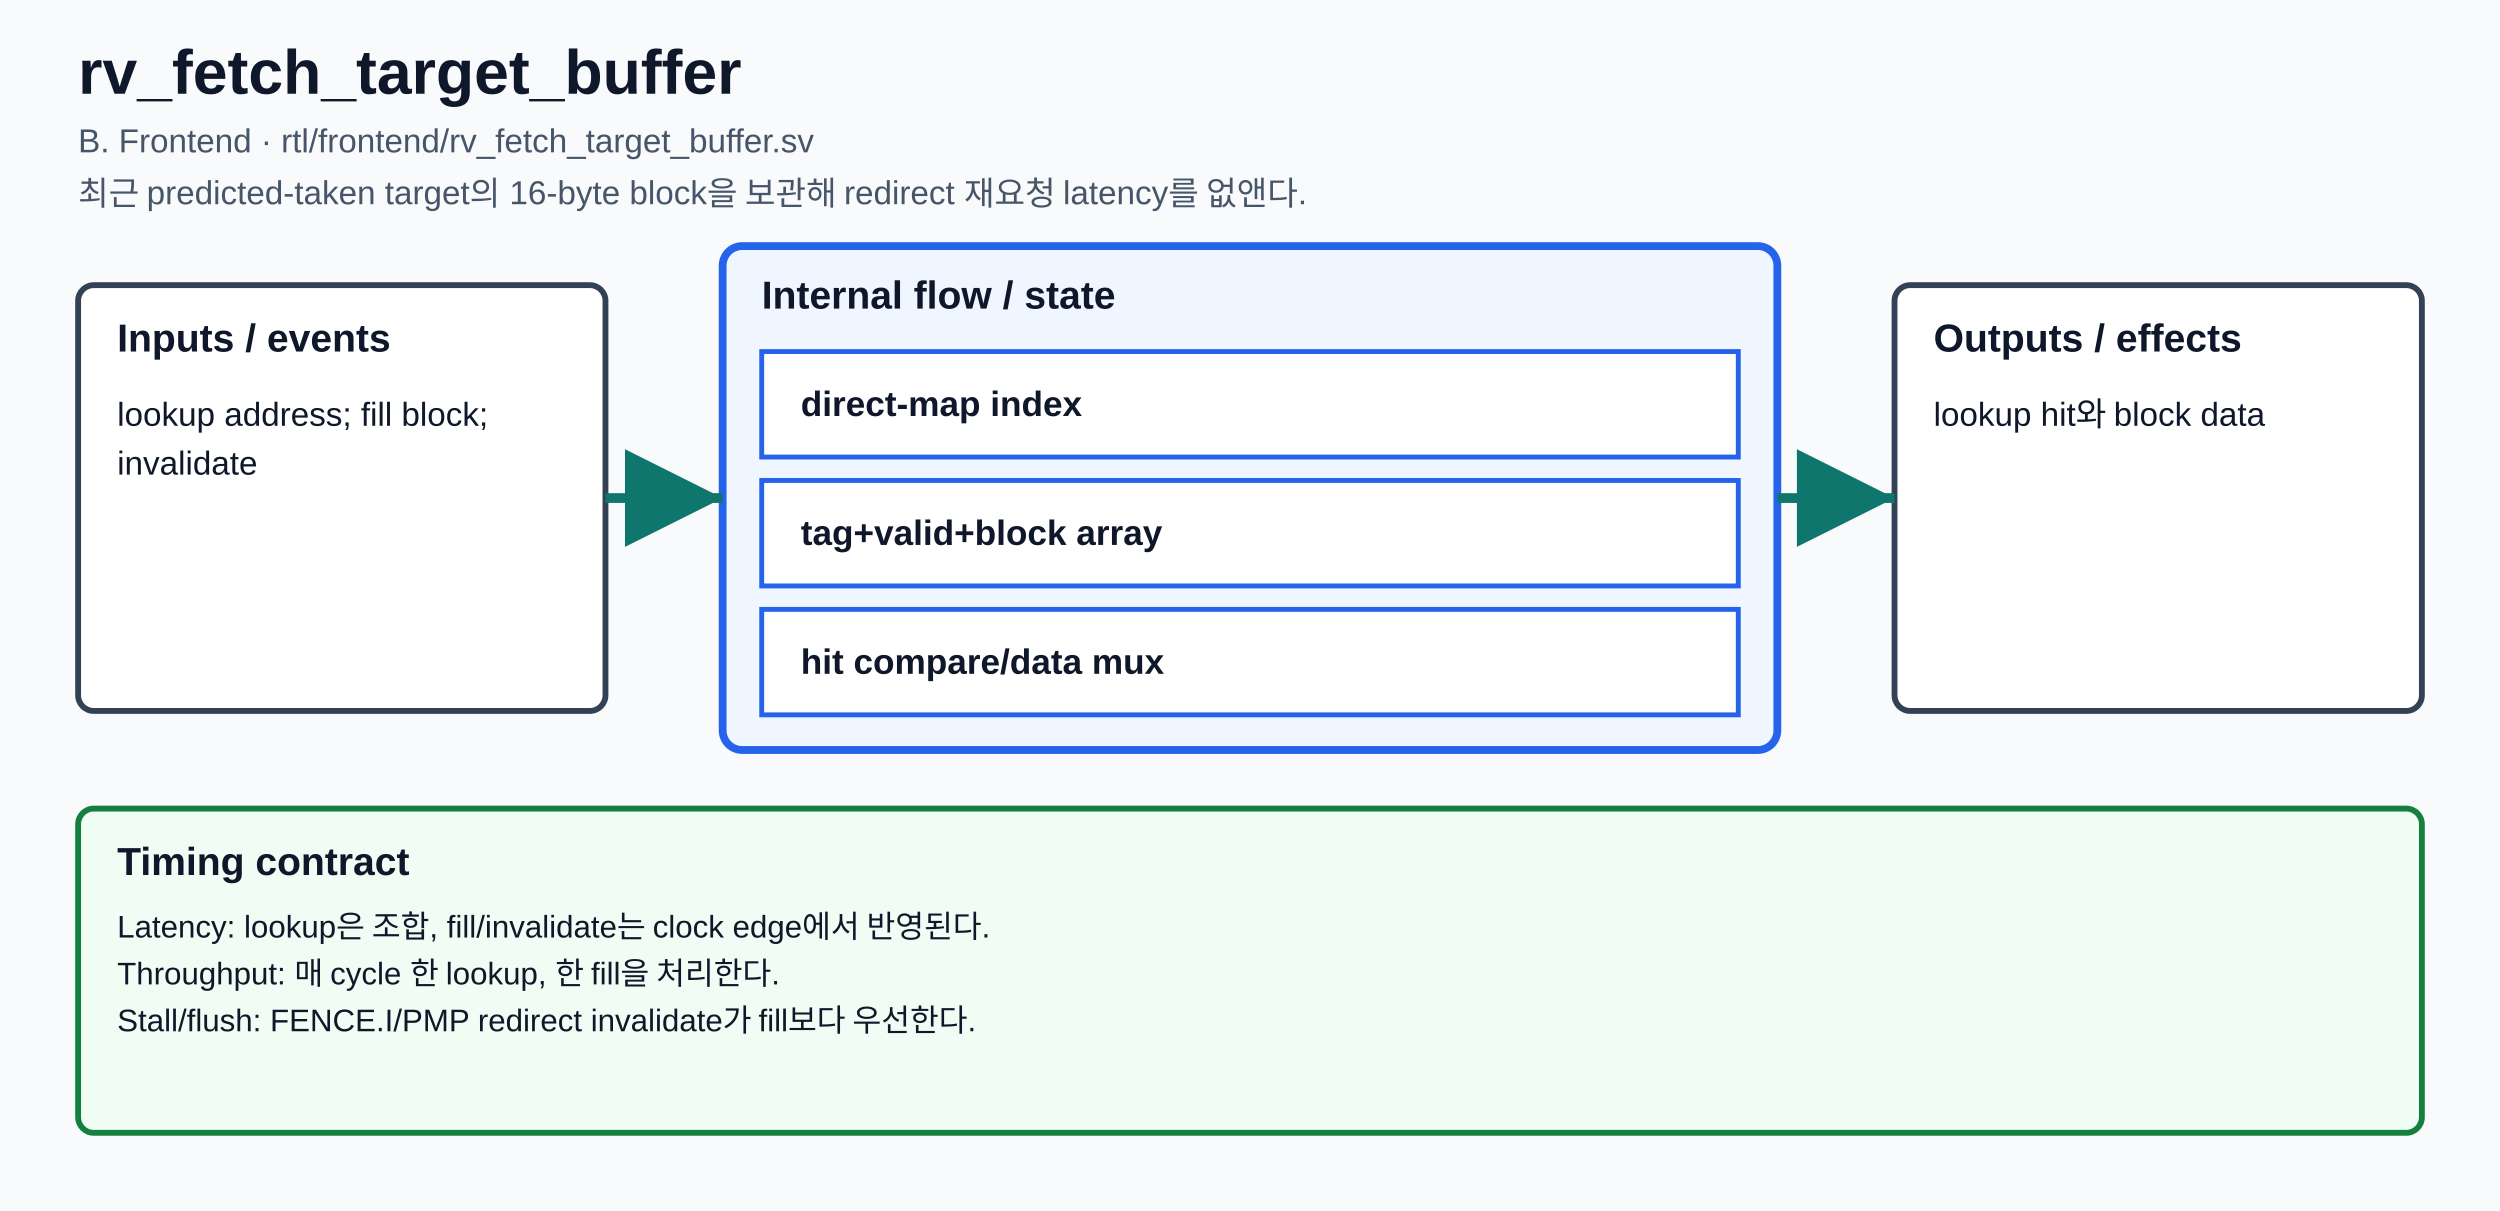
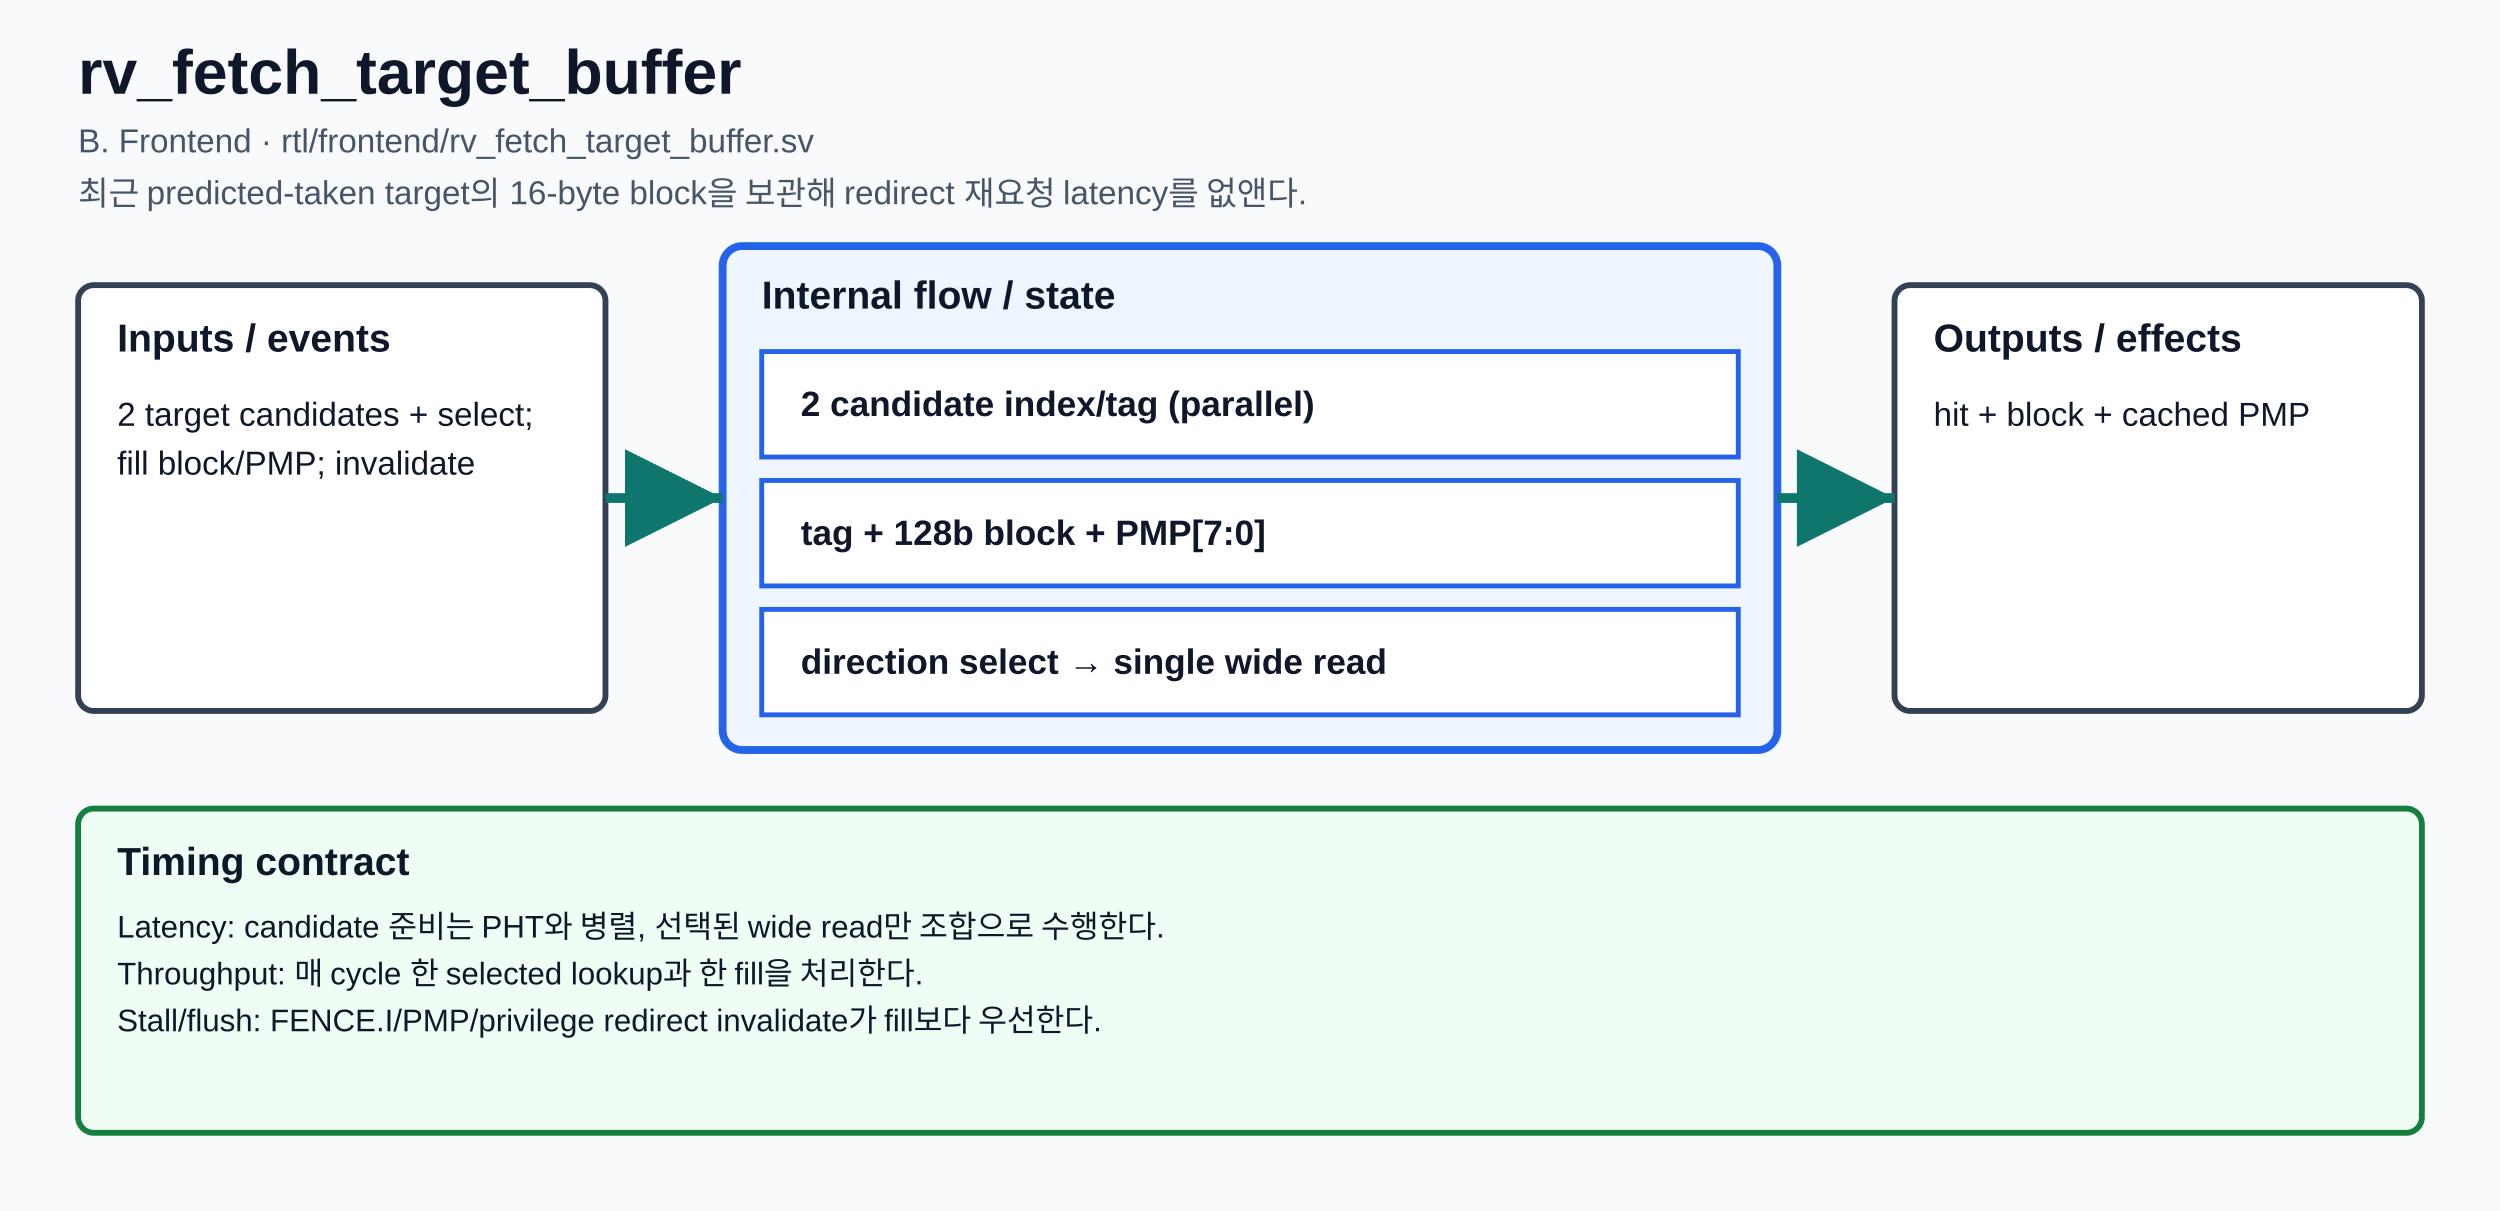
<svg xmlns="http://www.w3.org/2000/svg" width="1280" height="620" viewBox="0 0 1280 620" role="img" aria-labelledby="title desc">
  <defs>
    <marker id="arrow" markerWidth="12" markerHeight="12" refX="10" refY="5" orient="auto">
      <path d="M0,0 L10,5 L0,10 Z" class="arrow-head" />
    </marker>
  </defs>
  <style>
  .bg { fill:#f8fafc; } .panel { fill:#ffffff; stroke:#334155; stroke-width:3; }
  .core { fill:#eff6ff; stroke:#2563eb; stroke-width:4; } .stage { fill:#ffffff; stroke:#2563eb; stroke-width:2.5; }
  .timing { fill:#f0fdf4; stroke:#15803d; stroke-width:3; } .wire { fill:none; stroke:#0f766e; stroke-width:5; marker-end:url(#arrow); }
  .arrow-head { fill:#0f766e; } text { font-family:'Noto Sans KR','Malgun Gothic',Arial,sans-serif; fill:#0f172a; }
  .title { font-size:32px; font-weight:700; } .subtitle { font-size:17px; fill:#475569; }
  .label { font-size:20px; font-weight:700; } .body { font-size:17px; } .stage-text { font-size:18px; font-weight:600; }
  .timing-text { font-size:16px; }
  @media (prefers-color-scheme:dark) { .bg{fill:#0f172a} .panel{fill:#111827;stroke:#94a3b8} .core{fill:#172554;stroke:#60a5fa} .stage{fill:#111827;stroke:#60a5fa} .timing{fill:#052e16;stroke:#4ade80} text{fill:#e5e7eb} .subtitle{fill:#cbd5e1} .wire{stroke:#5eead4} .arrow-head{fill:#5eead4} }
</style>
  <rect width="1280" height="620" class="bg" />
  <text x="40" y="48" class="title">rv_fetch_target_buffer</text>
  <text x="40" y="78" class="subtitle">B. Frontend · rtl/frontend/rv_fetch_target_buffer.sv</text>
  <text x="40" y="105" class="subtitle">
    <tspan x="40" dy="0">최근 predicted-taken target의 16-byte block을 보관해 redirect 재요청 latency를 없앤다.</tspan>
  </text>
  <rect x="40" y="146" width="270" height="218" rx="8" class="panel" />
  <text x="60" y="180" class="label">Inputs / events</text>
  <text x="60" y="218" class="body">
-     <tspan x="60" dy="0">lookup address; fill block;</tspan>
-     <tspan x="60" dy="25">invalidate</tspan>
+     <tspan x="60" dy="0">2 target candidates + select;</tspan>
+     <tspan x="60" dy="25">fill block/PMP; invalidate</tspan>
  </text>
  <rect x="370" y="126" width="540" height="258" rx="10" class="core" />
  <text x="390" y="158" class="label">Internal flow / state</text>
  <rect x="390" y="180" width="500" height="54" class="stage" />
  <text x="410" y="213" class="stage-text">
-     <tspan x="410" dy="0">direct-map index</tspan>
+     <tspan x="410" dy="0">2 candidate index/tag (parallel)</tspan>
  </text>
  <rect x="390" y="246" width="500" height="54" class="stage" />
  <text x="410" y="279" class="stage-text">
-     <tspan x="410" dy="0">tag+valid+block array</tspan>
+     <tspan x="410" dy="0">tag + 128b block + PMP[7:0]</tspan>
  </text>
  <rect x="390" y="312" width="500" height="54" class="stage" />
  <text x="410" y="345" class="stage-text">
-     <tspan x="410" dy="0">hit compare/data mux</tspan>
+     <tspan x="410" dy="0">direction select → single wide read</tspan>
  </text>
  <rect x="970" y="146" width="270" height="218" rx="8" class="panel" />
  <text x="990" y="180" class="label">Outputs / effects</text>
  <text x="990" y="218" class="body">
-     <tspan x="990" dy="0">lookup hit와 block data</tspan>
+     <tspan x="990" dy="0">hit + block + cached PMP</tspan>
  </text>
  <path d="M310 255 H350 V255 H370" class="wire" />
  <path d="M910 255 H950 V255 H970" class="wire" />
  <rect x="40" y="414" width="1200" height="166" rx="8" class="timing" />
  <text x="60" y="448" class="label">Timing contract</text>
  <text x="60" y="480" class="timing-text">
-     <tspan x="60" dy="0">Latency: lookup은 조합, fill/invalidate는 clock edge에서 반영된다.</tspan>
-     <tspan x="60" dy="24">Throughput: 매 cycle 한 lookup, 한 fill을 처리한다.</tspan>
-     <tspan x="60" dy="24">Stall/flush: FENCE.I/PMP redirect invalidate가 fill보다 우선한다.</tspan>
+     <tspan x="60" dy="0">Latency: candidate 준비는 PHT와 병렬, 선택된 wide read만 조합으로 수행한다.</tspan>
+     <tspan x="60" dy="24">Throughput: 매 cycle 한 selected lookup과 한 fill을 처리한다.</tspan>
+     <tspan x="60" dy="24">Stall/flush: FENCE.I/PMP/privilege redirect invalidate가 fill보다 우선한다.</tspan>
  </text>
</svg>
